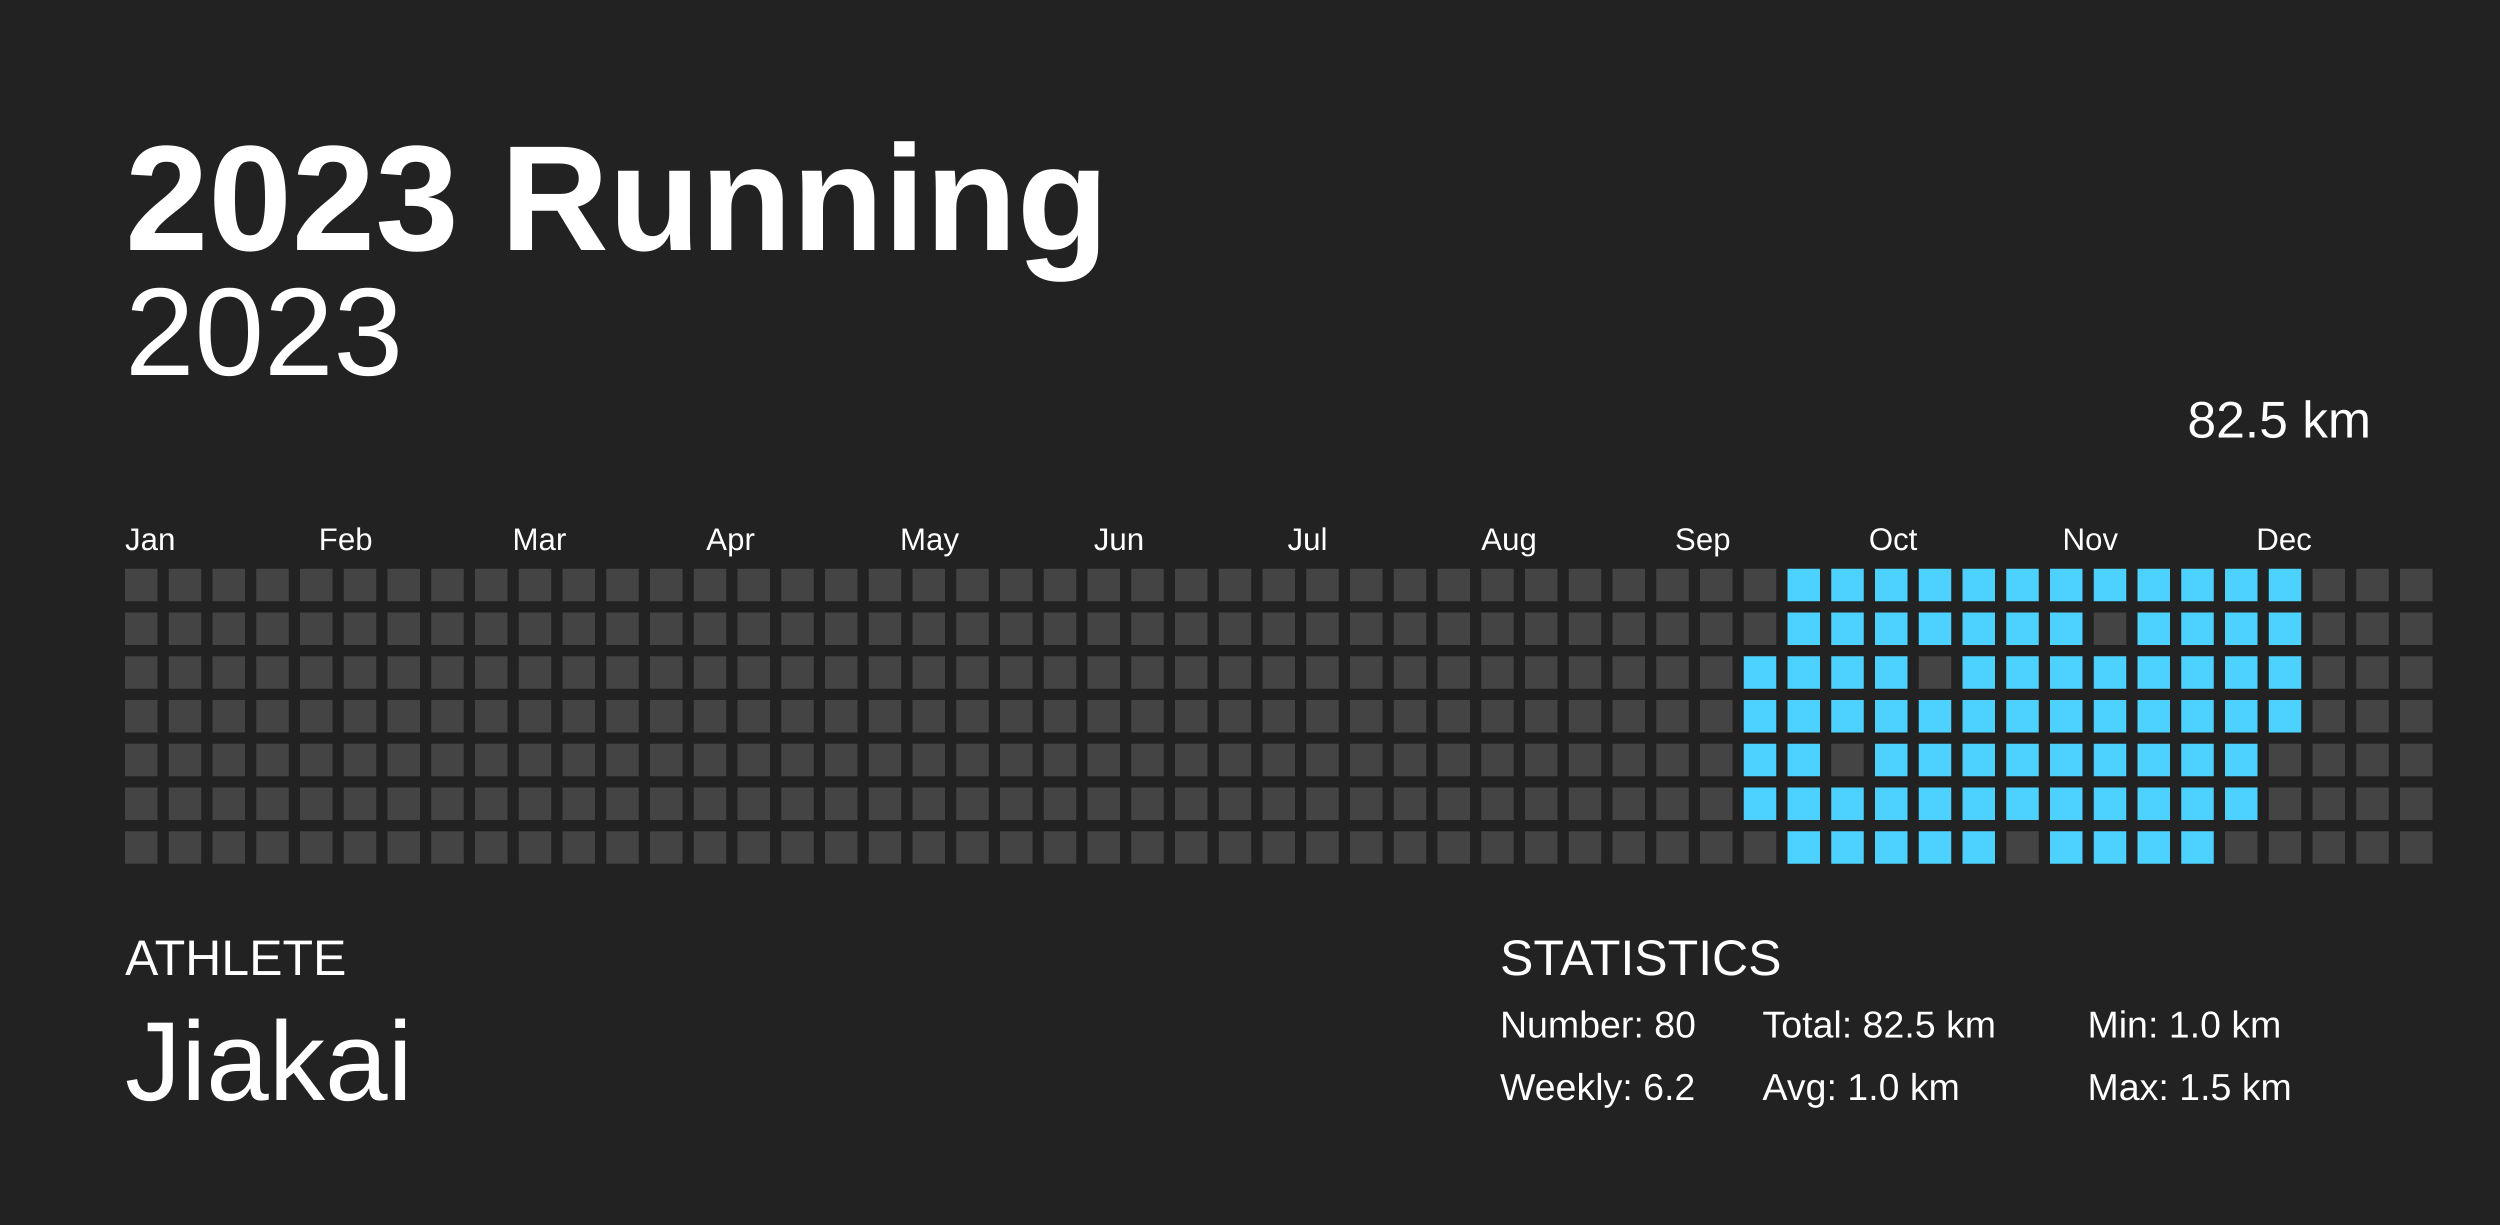
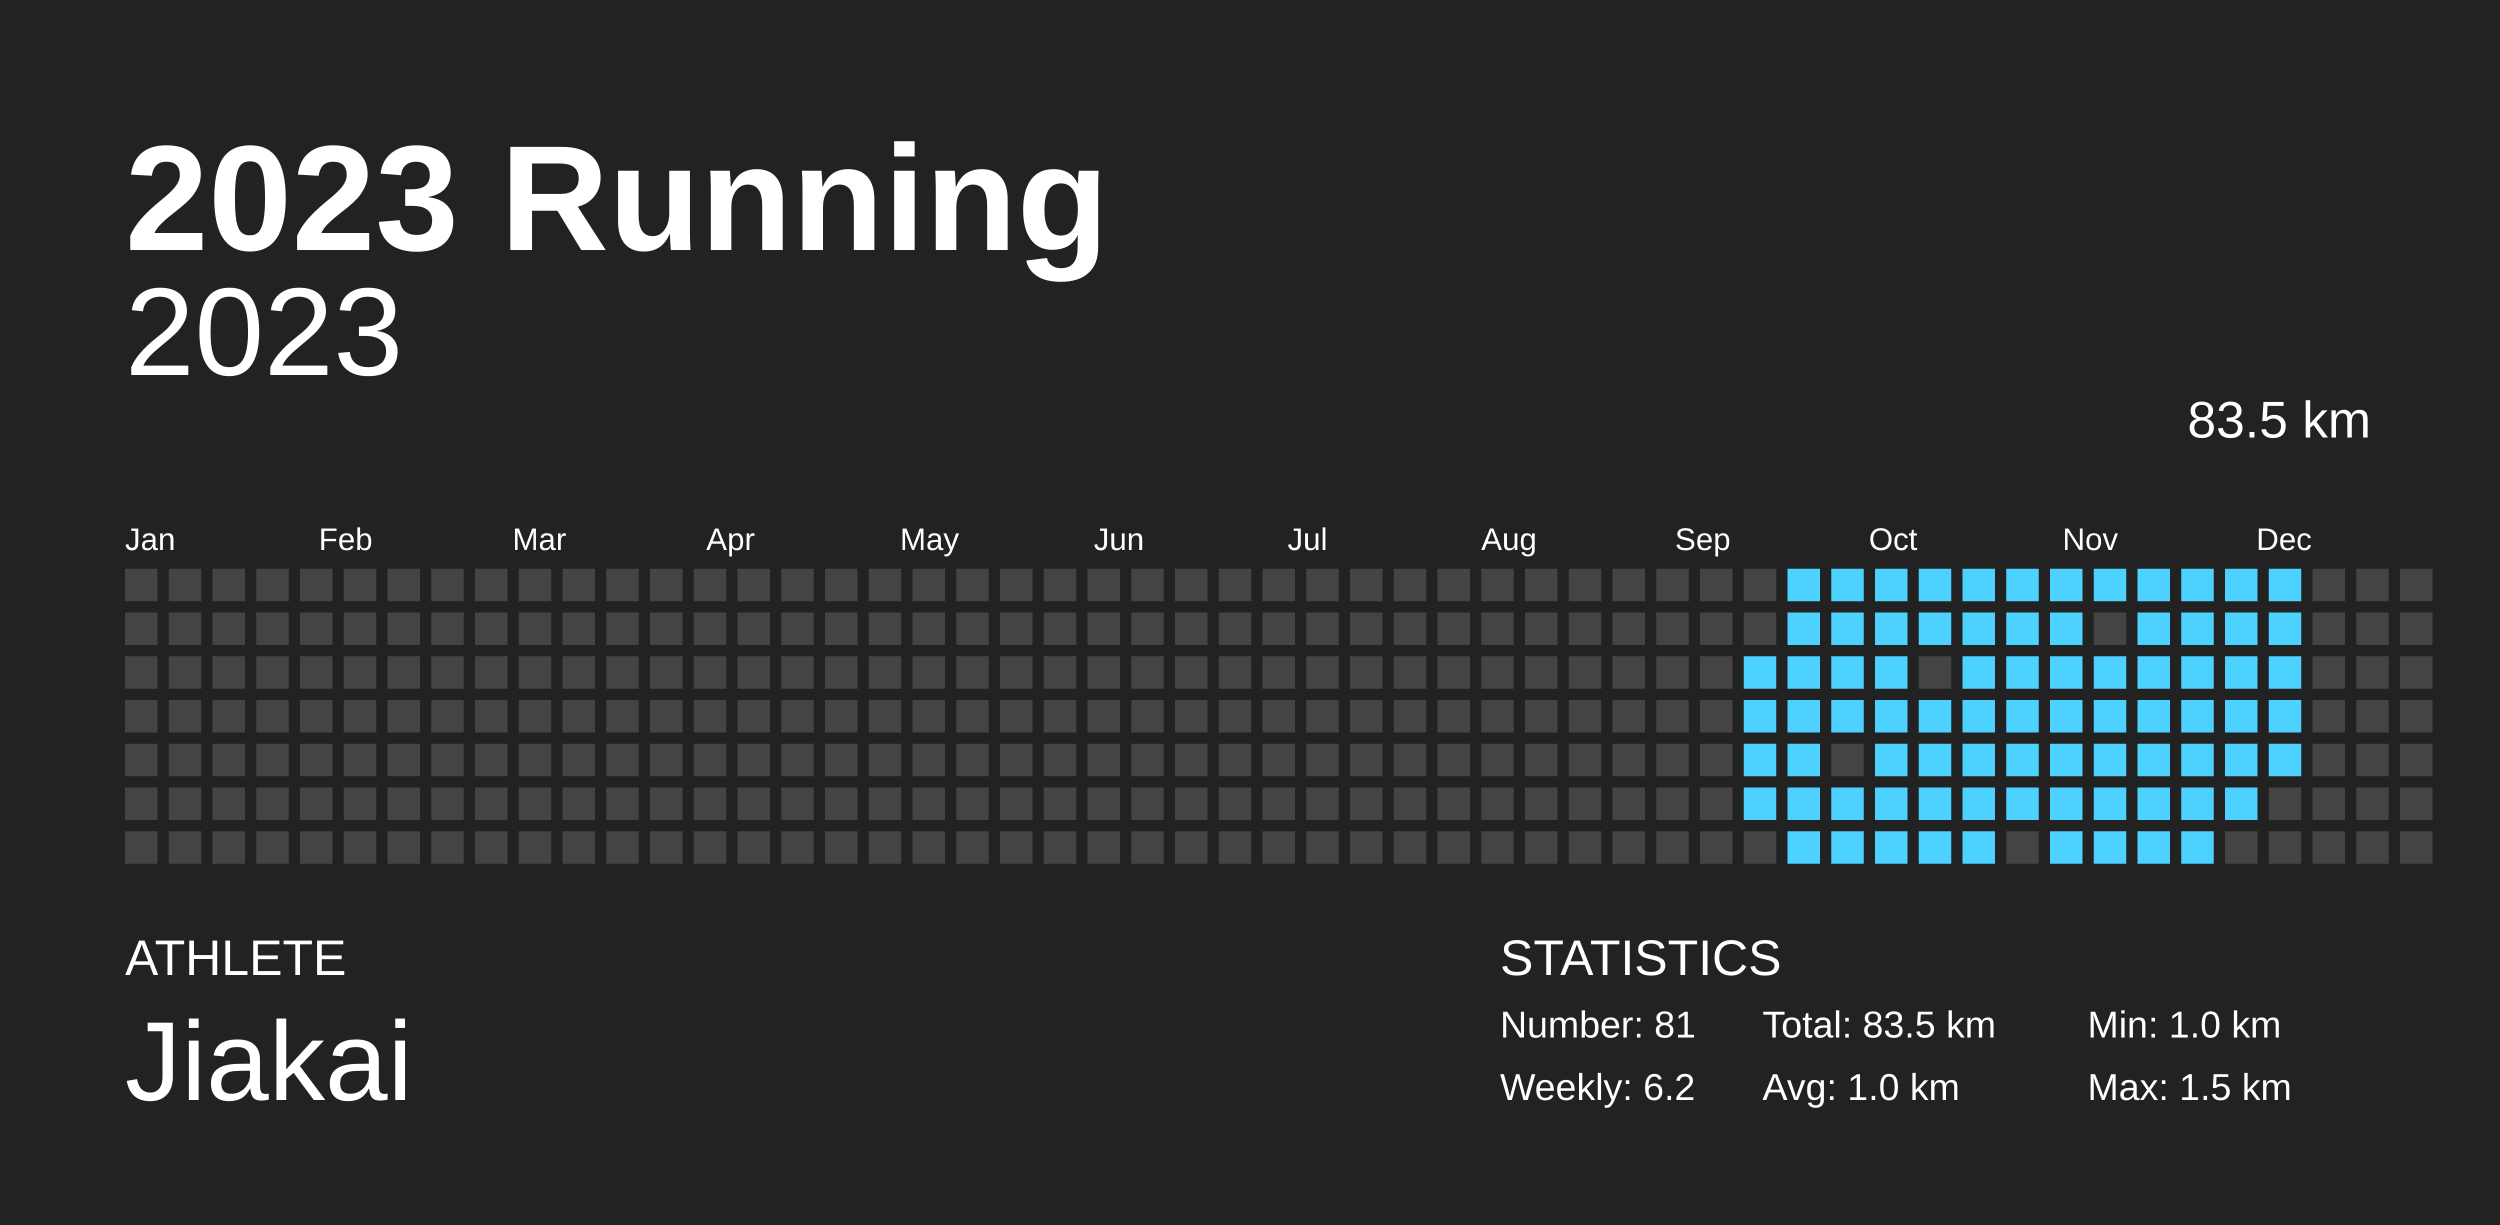
<svg xmlns="http://www.w3.org/2000/svg" baseProfile="full" height="98mm" version="1.1" viewBox="0,0,200,98" width="200mm">
  <defs />
  <rect fill="#222222" height="98" width="200" x="0" y="0" />
  <text fill="#FFFFFF" style="font-size:12px; font-family:Arial; font-weight:bold;" x="10" y="20">2023 Running</text>
  <text fill="#FFFFFF" style="font-size:4px; font-family:Arial" x="10" y="78">ATHLETE</text>
  <text fill="#FFFFFF" style="font-size:9px; font-family:Arial" x="10" y="88">Jiakai</text>
  <text fill="#FFFFFF" style="font-size:4px; font-family:Arial" x="120" y="78">STATISTICS</text>
-   <text fill="#FFFFFF" style="font-size:3px; font-family:Arial" x="120" y="83">Number: 80</text>
+   <text fill="#FFFFFF" style="font-size:3px; font-family:Arial" x="120" y="83">Number: 81</text>
  <text fill="#FFFFFF" style="font-size:3px; font-family:Arial" x="120" y="88">Weekly: 6.2</text>
-   <text fill="#FFFFFF" style="font-size:3px; font-family:Arial" x="141" y="83">Total: 82.5 km</text>
+   <text fill="#FFFFFF" style="font-size:3px; font-family:Arial" x="141" y="83">Total: 83.5 km</text>
  <text fill="#FFFFFF" style="font-size:3px; font-family:Arial" x="141" y="88">Avg: 1.0 km</text>
  <text fill="#FFFFFF" style="font-size:3px; font-family:Arial" x="167" y="83">Min: 1.0 km</text>
  <text fill="#FFFFFF" style="font-size:3px; font-family:Arial" x="167" y="88">Max: 1.5 km</text>
  <text alignment-baseline="hanging" fill="#FFFFFF" style="font-size:10.0px; font-family:Arial;" x="10" y="30">2023</text>
-   <text alignment-baseline="hanging" fill="#FFFFFF" style="font-size:4.125px; font-family:Arial;" x="175" y="35">82.5 km</text>
+   <text alignment-baseline="hanging" fill="#FFFFFF" style="font-size:4.125px; font-family:Arial;" x="175" y="35">83.5 km</text>
  <text fill="#FFFFFF" style="font-size:2.5px; font-family:Arial" x="10.0" y="44">Jan</text>
  <text fill="#FFFFFF" style="font-size:2.5px; font-family:Arial" x="25.5" y="44">Feb</text>
  <text fill="#FFFFFF" style="font-size:2.5px; font-family:Arial" x="41.0" y="44">Mar</text>
  <text fill="#FFFFFF" style="font-size:2.5px; font-family:Arial" x="56.5" y="44">Apr</text>
  <text fill="#FFFFFF" style="font-size:2.5px; font-family:Arial" x="72.0" y="44">May</text>
  <text fill="#FFFFFF" style="font-size:2.5px; font-family:Arial" x="87.5" y="44">Jun</text>
  <text fill="#FFFFFF" style="font-size:2.5px; font-family:Arial" x="103.0" y="44">Jul</text>
  <text fill="#FFFFFF" style="font-size:2.5px; font-family:Arial" x="118.5" y="44">Aug</text>
  <text fill="#FFFFFF" style="font-size:2.5px; font-family:Arial" x="134.0" y="44">Sep</text>
  <text fill="#FFFFFF" style="font-size:2.5px; font-family:Arial" x="149.5" y="44">Oct</text>
  <text fill="#FFFFFF" style="font-size:2.5px; font-family:Arial" x="165.0" y="44">Nov</text>
  <text fill="#FFFFFF" style="font-size:2.5px; font-family:Arial" x="180.5" y="44">Dec</text>
  <rect fill="#444444" height="2.6" width="2.6" x="10.0" y="45.5" />
  <rect fill="#444444" height="2.6" width="2.6" x="10.0" y="49.0" />
  <rect fill="#444444" height="2.6" width="2.6" x="10.0" y="52.5" />
  <rect fill="#444444" height="2.6" width="2.6" x="10.0" y="56.0" />
  <rect fill="#444444" height="2.6" width="2.6" x="10.0" y="59.5" />
  <rect fill="#444444" height="2.6" width="2.6" x="10.0" y="63.0" />
  <rect fill="#444444" height="2.6" width="2.6" x="10.0" y="66.5" />
  <rect fill="#444444" height="2.6" width="2.6" x="13.5" y="45.5" />
  <rect fill="#444444" height="2.6" width="2.6" x="13.5" y="49.0" />
  <rect fill="#444444" height="2.6" width="2.6" x="13.5" y="52.5" />
  <rect fill="#444444" height="2.6" width="2.6" x="13.5" y="56.0" />
  <rect fill="#444444" height="2.6" width="2.6" x="13.5" y="59.5" />
  <rect fill="#444444" height="2.6" width="2.6" x="13.5" y="63.0" />
  <rect fill="#444444" height="2.6" width="2.6" x="13.5" y="66.5" />
  <rect fill="#444444" height="2.6" width="2.6" x="17.0" y="45.5" />
  <rect fill="#444444" height="2.6" width="2.6" x="17.0" y="49.0" />
  <rect fill="#444444" height="2.6" width="2.6" x="17.0" y="52.5" />
  <rect fill="#444444" height="2.6" width="2.6" x="17.0" y="56.0" />
  <rect fill="#444444" height="2.6" width="2.6" x="17.0" y="59.5" />
  <rect fill="#444444" height="2.6" width="2.6" x="17.0" y="63.0" />
  <rect fill="#444444" height="2.6" width="2.6" x="17.0" y="66.5" />
  <rect fill="#444444" height="2.6" width="2.6" x="20.5" y="45.5" />
  <rect fill="#444444" height="2.6" width="2.6" x="20.5" y="49.0" />
  <rect fill="#444444" height="2.6" width="2.6" x="20.5" y="52.5" />
  <rect fill="#444444" height="2.6" width="2.6" x="20.5" y="56.0" />
  <rect fill="#444444" height="2.6" width="2.6" x="20.5" y="59.5" />
  <rect fill="#444444" height="2.6" width="2.6" x="20.5" y="63.0" />
  <rect fill="#444444" height="2.6" width="2.6" x="20.5" y="66.5" />
  <rect fill="#444444" height="2.6" width="2.6" x="24.0" y="45.5" />
  <rect fill="#444444" height="2.6" width="2.6" x="24.0" y="49.0" />
  <rect fill="#444444" height="2.6" width="2.6" x="24.0" y="52.5" />
  <rect fill="#444444" height="2.6" width="2.6" x="24.0" y="56.0" />
  <rect fill="#444444" height="2.6" width="2.6" x="24.0" y="59.5" />
  <rect fill="#444444" height="2.6" width="2.6" x="24.0" y="63.0" />
  <rect fill="#444444" height="2.6" width="2.6" x="24.0" y="66.5" />
  <rect fill="#444444" height="2.6" width="2.6" x="27.5" y="45.5" />
  <rect fill="#444444" height="2.6" width="2.6" x="27.5" y="49.0" />
  <rect fill="#444444" height="2.6" width="2.6" x="27.5" y="52.5" />
  <rect fill="#444444" height="2.6" width="2.6" x="27.5" y="56.0" />
  <rect fill="#444444" height="2.6" width="2.6" x="27.5" y="59.5" />
  <rect fill="#444444" height="2.6" width="2.6" x="27.5" y="63.0" />
  <rect fill="#444444" height="2.6" width="2.6" x="27.5" y="66.5" />
  <rect fill="#444444" height="2.6" width="2.6" x="31.0" y="45.5" />
  <rect fill="#444444" height="2.6" width="2.6" x="31.0" y="49.0" />
  <rect fill="#444444" height="2.6" width="2.6" x="31.0" y="52.5" />
  <rect fill="#444444" height="2.6" width="2.6" x="31.0" y="56.0" />
  <rect fill="#444444" height="2.6" width="2.6" x="31.0" y="59.5" />
  <rect fill="#444444" height="2.6" width="2.6" x="31.0" y="63.0" />
  <rect fill="#444444" height="2.6" width="2.6" x="31.0" y="66.5" />
  <rect fill="#444444" height="2.6" width="2.6" x="34.5" y="45.5" />
  <rect fill="#444444" height="2.6" width="2.6" x="34.5" y="49.0" />
  <rect fill="#444444" height="2.6" width="2.6" x="34.5" y="52.5" />
  <rect fill="#444444" height="2.6" width="2.6" x="34.5" y="56.0" />
  <rect fill="#444444" height="2.6" width="2.6" x="34.5" y="59.5" />
  <rect fill="#444444" height="2.6" width="2.6" x="34.5" y="63.0" />
  <rect fill="#444444" height="2.6" width="2.6" x="34.5" y="66.5" />
  <rect fill="#444444" height="2.6" width="2.6" x="38.0" y="45.5" />
  <rect fill="#444444" height="2.6" width="2.6" x="38.0" y="49.0" />
  <rect fill="#444444" height="2.6" width="2.6" x="38.0" y="52.5" />
  <rect fill="#444444" height="2.6" width="2.6" x="38.0" y="56.0" />
  <rect fill="#444444" height="2.6" width="2.6" x="38.0" y="59.5" />
  <rect fill="#444444" height="2.6" width="2.6" x="38.0" y="63.0" />
  <rect fill="#444444" height="2.6" width="2.6" x="38.0" y="66.5" />
  <rect fill="#444444" height="2.6" width="2.6" x="41.5" y="45.5" />
  <rect fill="#444444" height="2.6" width="2.6" x="41.5" y="49.0" />
  <rect fill="#444444" height="2.6" width="2.6" x="41.5" y="52.5" />
  <rect fill="#444444" height="2.6" width="2.6" x="41.5" y="56.0" />
  <rect fill="#444444" height="2.6" width="2.6" x="41.5" y="59.5" />
  <rect fill="#444444" height="2.6" width="2.6" x="41.5" y="63.0" />
  <rect fill="#444444" height="2.6" width="2.6" x="41.5" y="66.5" />
  <rect fill="#444444" height="2.6" width="2.6" x="45.0" y="45.5" />
  <rect fill="#444444" height="2.6" width="2.6" x="45.0" y="49.0" />
  <rect fill="#444444" height="2.6" width="2.6" x="45.0" y="52.5" />
  <rect fill="#444444" height="2.6" width="2.6" x="45.0" y="56.0" />
  <rect fill="#444444" height="2.6" width="2.6" x="45.0" y="59.5" />
  <rect fill="#444444" height="2.6" width="2.6" x="45.0" y="63.0" />
  <rect fill="#444444" height="2.6" width="2.6" x="45.0" y="66.5" />
  <rect fill="#444444" height="2.6" width="2.6" x="48.5" y="45.5" />
  <rect fill="#444444" height="2.6" width="2.6" x="48.5" y="49.0" />
  <rect fill="#444444" height="2.6" width="2.6" x="48.5" y="52.5" />
  <rect fill="#444444" height="2.6" width="2.6" x="48.5" y="56.0" />
  <rect fill="#444444" height="2.6" width="2.6" x="48.5" y="59.5" />
  <rect fill="#444444" height="2.6" width="2.6" x="48.5" y="63.0" />
  <rect fill="#444444" height="2.6" width="2.6" x="48.5" y="66.5" />
  <rect fill="#444444" height="2.6" width="2.6" x="52.0" y="45.5" />
  <rect fill="#444444" height="2.6" width="2.6" x="52.0" y="49.0" />
  <rect fill="#444444" height="2.6" width="2.6" x="52.0" y="52.5" />
  <rect fill="#444444" height="2.6" width="2.6" x="52.0" y="56.0" />
  <rect fill="#444444" height="2.6" width="2.6" x="52.0" y="59.5" />
  <rect fill="#444444" height="2.6" width="2.6" x="52.0" y="63.0" />
  <rect fill="#444444" height="2.6" width="2.6" x="52.0" y="66.5" />
  <rect fill="#444444" height="2.6" width="2.6" x="55.5" y="45.5" />
  <rect fill="#444444" height="2.6" width="2.6" x="55.5" y="49.0" />
  <rect fill="#444444" height="2.6" width="2.6" x="55.5" y="52.5" />
  <rect fill="#444444" height="2.6" width="2.6" x="55.5" y="56.0" />
  <rect fill="#444444" height="2.6" width="2.6" x="55.5" y="59.5" />
  <rect fill="#444444" height="2.6" width="2.6" x="55.5" y="63.0" />
  <rect fill="#444444" height="2.6" width="2.6" x="55.5" y="66.5" />
  <rect fill="#444444" height="2.6" width="2.6" x="59.0" y="45.5" />
  <rect fill="#444444" height="2.6" width="2.6" x="59.0" y="49.0" />
  <rect fill="#444444" height="2.6" width="2.6" x="59.0" y="52.5" />
  <rect fill="#444444" height="2.6" width="2.6" x="59.0" y="56.0" />
  <rect fill="#444444" height="2.6" width="2.6" x="59.0" y="59.5" />
  <rect fill="#444444" height="2.6" width="2.6" x="59.0" y="63.0" />
  <rect fill="#444444" height="2.6" width="2.6" x="59.0" y="66.5" />
  <rect fill="#444444" height="2.6" width="2.6" x="62.5" y="45.5" />
  <rect fill="#444444" height="2.6" width="2.6" x="62.5" y="49.0" />
  <rect fill="#444444" height="2.6" width="2.6" x="62.5" y="52.5" />
  <rect fill="#444444" height="2.6" width="2.6" x="62.5" y="56.0" />
  <rect fill="#444444" height="2.6" width="2.6" x="62.5" y="59.5" />
  <rect fill="#444444" height="2.6" width="2.6" x="62.5" y="63.0" />
  <rect fill="#444444" height="2.6" width="2.6" x="62.5" y="66.5" />
  <rect fill="#444444" height="2.6" width="2.6" x="66.0" y="45.5" />
  <rect fill="#444444" height="2.6" width="2.6" x="66.0" y="49.0" />
  <rect fill="#444444" height="2.6" width="2.6" x="66.0" y="52.5" />
  <rect fill="#444444" height="2.6" width="2.6" x="66.0" y="56.0" />
  <rect fill="#444444" height="2.6" width="2.6" x="66.0" y="59.5" />
  <rect fill="#444444" height="2.6" width="2.6" x="66.0" y="63.0" />
  <rect fill="#444444" height="2.6" width="2.6" x="66.0" y="66.5" />
  <rect fill="#444444" height="2.6" width="2.6" x="69.5" y="45.5" />
  <rect fill="#444444" height="2.6" width="2.6" x="69.5" y="49.0" />
  <rect fill="#444444" height="2.6" width="2.6" x="69.5" y="52.5" />
  <rect fill="#444444" height="2.6" width="2.6" x="69.5" y="56.0" />
  <rect fill="#444444" height="2.6" width="2.6" x="69.5" y="59.5" />
  <rect fill="#444444" height="2.6" width="2.6" x="69.5" y="63.0" />
  <rect fill="#444444" height="2.6" width="2.6" x="69.5" y="66.5" />
  <rect fill="#444444" height="2.6" width="2.6" x="73.0" y="45.5" />
  <rect fill="#444444" height="2.6" width="2.6" x="73.0" y="49.0" />
  <rect fill="#444444" height="2.6" width="2.6" x="73.0" y="52.5" />
  <rect fill="#444444" height="2.6" width="2.6" x="73.0" y="56.0" />
  <rect fill="#444444" height="2.6" width="2.6" x="73.0" y="59.5" />
  <rect fill="#444444" height="2.6" width="2.6" x="73.0" y="63.0" />
  <rect fill="#444444" height="2.6" width="2.6" x="73.0" y="66.5" />
  <rect fill="#444444" height="2.6" width="2.6" x="76.5" y="45.5" />
  <rect fill="#444444" height="2.6" width="2.6" x="76.5" y="49.0" />
  <rect fill="#444444" height="2.6" width="2.6" x="76.5" y="52.5" />
  <rect fill="#444444" height="2.6" width="2.6" x="76.5" y="56.0" />
  <rect fill="#444444" height="2.6" width="2.6" x="76.5" y="59.5" />
  <rect fill="#444444" height="2.6" width="2.6" x="76.5" y="63.0" />
  <rect fill="#444444" height="2.6" width="2.6" x="76.5" y="66.5" />
  <rect fill="#444444" height="2.6" width="2.6" x="80.0" y="45.5" />
  <rect fill="#444444" height="2.6" width="2.6" x="80.0" y="49.0" />
  <rect fill="#444444" height="2.6" width="2.6" x="80.0" y="52.5" />
  <rect fill="#444444" height="2.6" width="2.6" x="80.0" y="56.0" />
  <rect fill="#444444" height="2.6" width="2.6" x="80.0" y="59.5" />
  <rect fill="#444444" height="2.6" width="2.6" x="80.0" y="63.0" />
  <rect fill="#444444" height="2.6" width="2.6" x="80.0" y="66.5" />
  <rect fill="#444444" height="2.6" width="2.6" x="83.5" y="45.5" />
  <rect fill="#444444" height="2.6" width="2.6" x="83.5" y="49.0" />
  <rect fill="#444444" height="2.6" width="2.6" x="83.5" y="52.5" />
  <rect fill="#444444" height="2.6" width="2.6" x="83.5" y="56.0" />
  <rect fill="#444444" height="2.6" width="2.6" x="83.5" y="59.5" />
  <rect fill="#444444" height="2.6" width="2.6" x="83.5" y="63.0" />
  <rect fill="#444444" height="2.6" width="2.6" x="83.5" y="66.5" />
  <rect fill="#444444" height="2.6" width="2.6" x="87.0" y="45.5" />
  <rect fill="#444444" height="2.6" width="2.6" x="87.0" y="49.0" />
  <rect fill="#444444" height="2.6" width="2.6" x="87.0" y="52.5" />
  <rect fill="#444444" height="2.6" width="2.6" x="87.0" y="56.0" />
  <rect fill="#444444" height="2.6" width="2.6" x="87.0" y="59.5" />
  <rect fill="#444444" height="2.6" width="2.6" x="87.0" y="63.0" />
  <rect fill="#444444" height="2.6" width="2.6" x="87.0" y="66.5" />
  <rect fill="#444444" height="2.6" width="2.6" x="90.5" y="45.5" />
  <rect fill="#444444" height="2.6" width="2.6" x="90.5" y="49.0" />
  <rect fill="#444444" height="2.6" width="2.6" x="90.5" y="52.5" />
  <rect fill="#444444" height="2.6" width="2.6" x="90.5" y="56.0" />
  <rect fill="#444444" height="2.6" width="2.6" x="90.5" y="59.5" />
  <rect fill="#444444" height="2.6" width="2.6" x="90.5" y="63.0" />
  <rect fill="#444444" height="2.6" width="2.6" x="90.5" y="66.5" />
  <rect fill="#444444" height="2.6" width="2.6" x="94.0" y="45.5" />
  <rect fill="#444444" height="2.6" width="2.6" x="94.0" y="49.0" />
  <rect fill="#444444" height="2.6" width="2.6" x="94.0" y="52.5" />
  <rect fill="#444444" height="2.6" width="2.6" x="94.0" y="56.0" />
  <rect fill="#444444" height="2.6" width="2.6" x="94.0" y="59.5" />
  <rect fill="#444444" height="2.6" width="2.6" x="94.0" y="63.0" />
  <rect fill="#444444" height="2.6" width="2.6" x="94.0" y="66.5" />
  <rect fill="#444444" height="2.6" width="2.6" x="97.5" y="45.5" />
  <rect fill="#444444" height="2.6" width="2.6" x="97.5" y="49.0" />
  <rect fill="#444444" height="2.6" width="2.6" x="97.5" y="52.5" />
  <rect fill="#444444" height="2.6" width="2.6" x="97.5" y="56.0" />
  <rect fill="#444444" height="2.6" width="2.6" x="97.5" y="59.5" />
  <rect fill="#444444" height="2.6" width="2.6" x="97.5" y="63.0" />
  <rect fill="#444444" height="2.6" width="2.6" x="97.5" y="66.5" />
  <rect fill="#444444" height="2.6" width="2.6" x="101.0" y="45.5" />
  <rect fill="#444444" height="2.6" width="2.6" x="101.0" y="49.0" />
  <rect fill="#444444" height="2.6" width="2.6" x="101.0" y="52.5" />
  <rect fill="#444444" height="2.6" width="2.6" x="101.0" y="56.0" />
  <rect fill="#444444" height="2.6" width="2.6" x="101.0" y="59.5" />
  <rect fill="#444444" height="2.6" width="2.6" x="101.0" y="63.0" />
  <rect fill="#444444" height="2.6" width="2.6" x="101.0" y="66.5" />
  <rect fill="#444444" height="2.6" width="2.6" x="104.5" y="45.5" />
  <rect fill="#444444" height="2.6" width="2.6" x="104.5" y="49.0" />
  <rect fill="#444444" height="2.6" width="2.6" x="104.5" y="52.5" />
  <rect fill="#444444" height="2.6" width="2.6" x="104.5" y="56.0" />
  <rect fill="#444444" height="2.6" width="2.6" x="104.5" y="59.5" />
  <rect fill="#444444" height="2.6" width="2.6" x="104.5" y="63.0" />
  <rect fill="#444444" height="2.6" width="2.6" x="104.5" y="66.5" />
  <rect fill="#444444" height="2.6" width="2.6" x="108.0" y="45.5" />
  <rect fill="#444444" height="2.6" width="2.6" x="108.0" y="49.0" />
  <rect fill="#444444" height="2.6" width="2.6" x="108.0" y="52.5" />
  <rect fill="#444444" height="2.6" width="2.6" x="108.0" y="56.0" />
  <rect fill="#444444" height="2.6" width="2.6" x="108.0" y="59.5" />
  <rect fill="#444444" height="2.6" width="2.6" x="108.0" y="63.0" />
  <rect fill="#444444" height="2.6" width="2.6" x="108.0" y="66.5" />
  <rect fill="#444444" height="2.6" width="2.6" x="111.5" y="45.5" />
  <rect fill="#444444" height="2.6" width="2.6" x="111.5" y="49.0" />
  <rect fill="#444444" height="2.6" width="2.6" x="111.5" y="52.5" />
  <rect fill="#444444" height="2.6" width="2.6" x="111.5" y="56.0" />
  <rect fill="#444444" height="2.6" width="2.6" x="111.5" y="59.5" />
  <rect fill="#444444" height="2.6" width="2.6" x="111.5" y="63.0" />
  <rect fill="#444444" height="2.6" width="2.6" x="111.5" y="66.5" />
  <rect fill="#444444" height="2.6" width="2.6" x="115.0" y="45.5" />
  <rect fill="#444444" height="2.6" width="2.6" x="115.0" y="49.0" />
  <rect fill="#444444" height="2.6" width="2.6" x="115.0" y="52.5" />
  <rect fill="#444444" height="2.6" width="2.6" x="115.0" y="56.0" />
  <rect fill="#444444" height="2.6" width="2.6" x="115.0" y="59.5" />
  <rect fill="#444444" height="2.6" width="2.6" x="115.0" y="63.0" />
  <rect fill="#444444" height="2.6" width="2.6" x="115.0" y="66.5" />
  <rect fill="#444444" height="2.6" width="2.6" x="118.5" y="45.5" />
  <rect fill="#444444" height="2.6" width="2.6" x="118.5" y="49.0" />
  <rect fill="#444444" height="2.6" width="2.6" x="118.5" y="52.5" />
  <rect fill="#444444" height="2.6" width="2.6" x="118.5" y="56.0" />
  <rect fill="#444444" height="2.6" width="2.6" x="118.5" y="59.5" />
  <rect fill="#444444" height="2.6" width="2.6" x="118.5" y="63.0" />
  <rect fill="#444444" height="2.6" width="2.6" x="118.5" y="66.5" />
  <rect fill="#444444" height="2.6" width="2.6" x="122.0" y="45.5" />
  <rect fill="#444444" height="2.6" width="2.6" x="122.0" y="49.0" />
  <rect fill="#444444" height="2.6" width="2.6" x="122.0" y="52.5" />
  <rect fill="#444444" height="2.6" width="2.6" x="122.0" y="56.0" />
  <rect fill="#444444" height="2.6" width="2.6" x="122.0" y="59.5" />
  <rect fill="#444444" height="2.6" width="2.6" x="122.0" y="63.0" />
  <rect fill="#444444" height="2.6" width="2.6" x="122.0" y="66.5" />
  <rect fill="#444444" height="2.6" width="2.6" x="125.5" y="45.5" />
  <rect fill="#444444" height="2.6" width="2.6" x="125.5" y="49.0" />
  <rect fill="#444444" height="2.6" width="2.6" x="125.5" y="52.5" />
  <rect fill="#444444" height="2.6" width="2.6" x="125.5" y="56.0" />
  <rect fill="#444444" height="2.6" width="2.6" x="125.5" y="59.5" />
  <rect fill="#444444" height="2.6" width="2.6" x="125.5" y="63.0" />
  <rect fill="#444444" height="2.6" width="2.6" x="125.5" y="66.5" />
  <rect fill="#444444" height="2.6" width="2.6" x="129.0" y="45.5" />
  <rect fill="#444444" height="2.6" width="2.6" x="129.0" y="49.0" />
  <rect fill="#444444" height="2.6" width="2.6" x="129.0" y="52.5" />
  <rect fill="#444444" height="2.6" width="2.6" x="129.0" y="56.0" />
  <rect fill="#444444" height="2.6" width="2.6" x="129.0" y="59.5" />
  <rect fill="#444444" height="2.6" width="2.6" x="129.0" y="63.0" />
  <rect fill="#444444" height="2.6" width="2.6" x="129.0" y="66.5" />
  <rect fill="#444444" height="2.6" width="2.6" x="132.5" y="45.5" />
  <rect fill="#444444" height="2.6" width="2.6" x="132.5" y="49.0" />
  <rect fill="#444444" height="2.6" width="2.6" x="132.5" y="52.5" />
  <rect fill="#444444" height="2.6" width="2.6" x="132.5" y="56.0" />
  <rect fill="#444444" height="2.6" width="2.6" x="132.5" y="59.5" />
  <rect fill="#444444" height="2.6" width="2.6" x="132.5" y="63.0" />
  <rect fill="#444444" height="2.6" width="2.6" x="132.5" y="66.5" />
  <rect fill="#444444" height="2.6" width="2.6" x="136.0" y="45.5" />
  <rect fill="#444444" height="2.6" width="2.6" x="136.0" y="49.0" />
  <rect fill="#444444" height="2.6" width="2.6" x="136.0" y="52.5" />
  <rect fill="#444444" height="2.6" width="2.6" x="136.0" y="56.0" />
  <rect fill="#444444" height="2.6" width="2.6" x="136.0" y="59.5" />
  <rect fill="#444444" height="2.6" width="2.6" x="136.0" y="63.0" />
  <rect fill="#444444" height="2.6" width="2.6" x="136.0" y="66.5" />
  <rect fill="#444444" height="2.6" width="2.6" x="139.5" y="45.5" />
  <rect fill="#444444" height="2.6" width="2.6" x="139.5" y="49.0" />
  <rect fill="#4dd2ff" height="2.6" width="2.6" x="139.5" y="52.5" />
  <rect fill="#4dd2ff" height="2.6" width="2.6" x="139.5" y="56.0" />
  <rect fill="#4dd2ff" height="2.6" width="2.6" x="139.5" y="59.5" />
  <rect fill="#4dd2ff" height="2.6" width="2.6" x="139.5" y="63.0" />
  <rect fill="#444444" height="2.6" width="2.6" x="139.5" y="66.5" />
  <rect fill="#4dd2ff" height="2.6" width="2.6" x="143.0" y="45.5" />
  <rect fill="#4dd2ff" height="2.6" width="2.6" x="143.0" y="49.0" />
  <rect fill="#4dd2ff" height="2.6" width="2.6" x="143.0" y="52.5" />
  <rect fill="#4dd2ff" height="2.6" width="2.6" x="143.0" y="56.0" />
  <rect fill="#4dd2ff" height="2.6" width="2.6" x="143.0" y="59.5" />
  <rect fill="#4dd2ff" height="2.6" width="2.6" x="143.0" y="63.0" />
  <rect fill="#4dd2ff" height="2.6" width="2.6" x="143.0" y="66.5" />
  <rect fill="#4dd2ff" height="2.6" width="2.6" x="146.5" y="45.5" />
  <rect fill="#4dd2ff" height="2.6" width="2.6" x="146.5" y="49.0" />
  <rect fill="#4dd2ff" height="2.6" width="2.6" x="146.5" y="52.5" />
  <rect fill="#4dd2ff" height="2.6" width="2.6" x="146.5" y="56.0" />
  <rect fill="#444444" height="2.6" width="2.6" x="146.5" y="59.5" />
  <rect fill="#4dd2ff" height="2.6" width="2.6" x="146.5" y="63.0" />
  <rect fill="#4dd2ff" height="2.6" width="2.6" x="146.5" y="66.5" />
  <rect fill="#4dd2ff" height="2.6" width="2.6" x="150.0" y="45.5" />
  <rect fill="#4dd2ff" height="2.6" width="2.6" x="150.0" y="49.0" />
  <rect fill="#4dd2ff" height="2.6" width="2.6" x="150.0" y="52.5" />
  <rect fill="#4dd2ff" height="2.6" width="2.6" x="150.0" y="56.0" />
  <rect fill="#4dd2ff" height="2.6" width="2.6" x="150.0" y="59.5" />
  <rect fill="#4dd2ff" height="2.6" width="2.6" x="150.0" y="63.0" />
  <rect fill="#4dd2ff" height="2.6" width="2.6" x="150.0" y="66.5" />
  <rect fill="#4dd2ff" height="2.6" width="2.6" x="153.5" y="45.5" />
  <rect fill="#4dd2ff" height="2.6" width="2.6" x="153.5" y="49.0" />
  <rect fill="#444444" height="2.6" width="2.6" x="153.5" y="52.5" />
  <rect fill="#4dd2ff" height="2.6" width="2.6" x="153.5" y="56.0" />
  <rect fill="#4dd2ff" height="2.6" width="2.6" x="153.5" y="59.5" />
  <rect fill="#4dd2ff" height="2.6" width="2.6" x="153.5" y="63.0" />
  <rect fill="#4dd2ff" height="2.6" width="2.6" x="153.5" y="66.5" />
  <rect fill="#4dd2ff" height="2.6" width="2.6" x="157.0" y="45.5" />
  <rect fill="#4dd2ff" height="2.6" width="2.6" x="157.0" y="49.0" />
  <rect fill="#4dd2ff" height="2.6" width="2.6" x="157.0" y="52.5" />
  <rect fill="#4dd2ff" height="2.6" width="2.6" x="157.0" y="56.0" />
  <rect fill="#4dd2ff" height="2.6" width="2.6" x="157.0" y="59.5" />
  <rect fill="#4dd2ff" height="2.6" width="2.6" x="157.0" y="63.0" />
  <rect fill="#4dd2ff" height="2.6" width="2.6" x="157.0" y="66.5" />
  <rect fill="#4dd2ff" height="2.6" width="2.6" x="160.5" y="45.5" />
  <rect fill="#4dd2ff" height="2.6" width="2.6" x="160.5" y="49.0" />
  <rect fill="#4dd2ff" height="2.6" width="2.6" x="160.5" y="52.5" />
  <rect fill="#4dd2ff" height="2.6" width="2.6" x="160.5" y="56.0" />
  <rect fill="#4dd2ff" height="2.6" width="2.6" x="160.5" y="59.5" />
  <rect fill="#4dd2ff" height="2.6" width="2.6" x="160.5" y="63.0" />
  <rect fill="#444444" height="2.6" width="2.6" x="160.5" y="66.5" />
  <rect fill="#4dd2ff" height="2.6" width="2.6" x="164.0" y="45.5" />
  <rect fill="#4dd2ff" height="2.6" width="2.6" x="164.0" y="49.0" />
  <rect fill="#4dd2ff" height="2.6" width="2.6" x="164.0" y="52.5" />
  <rect fill="#4dd2ff" height="2.6" width="2.6" x="164.0" y="56.0" />
  <rect fill="#4dd2ff" height="2.6" width="2.6" x="164.0" y="59.5" />
  <rect fill="#4dd2ff" height="2.6" width="2.6" x="164.0" y="63.0" />
  <rect fill="#4dd2ff" height="2.6" width="2.6" x="164.0" y="66.5" />
  <rect fill="#4dd2ff" height="2.6" width="2.6" x="167.5" y="45.5" />
  <rect fill="#444444" height="2.6" width="2.6" x="167.5" y="49.0" />
  <rect fill="#4dd2ff" height="2.6" width="2.6" x="167.5" y="52.5" />
  <rect fill="#4dd2ff" height="2.6" width="2.6" x="167.5" y="56.0" />
  <rect fill="#4dd2ff" height="2.6" width="2.6" x="167.5" y="59.5" />
  <rect fill="#4dd2ff" height="2.6" width="2.6" x="167.5" y="63.0" />
  <rect fill="#4dd2ff" height="2.6" width="2.6" x="167.5" y="66.5" />
  <rect fill="#4dd2ff" height="2.6" width="2.6" x="171.0" y="45.5" />
  <rect fill="#4dd2ff" height="2.6" width="2.6" x="171.0" y="49.0" />
  <rect fill="#4dd2ff" height="2.6" width="2.6" x="171.0" y="52.5" />
  <rect fill="#4dd2ff" height="2.6" width="2.6" x="171.0" y="56.0" />
  <rect fill="#4dd2ff" height="2.6" width="2.6" x="171.0" y="59.5" />
  <rect fill="#4dd2ff" height="2.6" width="2.6" x="171.0" y="63.0" />
  <rect fill="#4dd2ff" height="2.6" width="2.6" x="171.0" y="66.5" />
  <rect fill="#4dd2ff" height="2.6" width="2.6" x="174.5" y="45.5" />
  <rect fill="#4dd2ff" height="2.6" width="2.6" x="174.5" y="49.0" />
  <rect fill="#4dd2ff" height="2.6" width="2.6" x="174.5" y="52.5" />
  <rect fill="#4dd2ff" height="2.6" width="2.6" x="174.5" y="56.0" />
  <rect fill="#4dd2ff" height="2.6" width="2.6" x="174.5" y="59.5" />
  <rect fill="#4dd2ff" height="2.6" width="2.6" x="174.5" y="63.0" />
  <rect fill="#4dd2ff" height="2.6" width="2.6" x="174.5" y="66.5" />
  <rect fill="#4dd2ff" height="2.6" width="2.6" x="178.0" y="45.5" />
  <rect fill="#4dd2ff" height="2.6" width="2.6" x="178.0" y="49.0" />
  <rect fill="#4dd2ff" height="2.6" width="2.6" x="178.0" y="52.5" />
  <rect fill="#4dd2ff" height="2.6" width="2.6" x="178.0" y="56.0" />
  <rect fill="#4dd2ff" height="2.6" width="2.6" x="178.0" y="59.5" />
  <rect fill="#4dd2ff" height="2.6" width="2.6" x="178.0" y="63.0" />
  <rect fill="#444444" height="2.6" width="2.6" x="178.0" y="66.5" />
  <rect fill="#4dd2ff" height="2.6" width="2.6" x="181.5" y="45.5" />
  <rect fill="#4dd2ff" height="2.6" width="2.6" x="181.5" y="49.0" />
  <rect fill="#4dd2ff" height="2.6" width="2.6" x="181.5" y="52.5" />
  <rect fill="#4dd2ff" height="2.6" width="2.6" x="181.5" y="56.0" />
-   <rect fill="#444444" height="2.6" width="2.6" x="181.5" y="59.5" />
+   <rect fill="#4dd2ff" height="2.6" width="2.6" x="181.5" y="59.5" />
  <rect fill="#444444" height="2.6" width="2.6" x="181.5" y="63.0" />
  <rect fill="#444444" height="2.6" width="2.6" x="181.5" y="66.5" />
  <rect fill="#444444" height="2.6" width="2.6" x="185.0" y="45.5" />
  <rect fill="#444444" height="2.6" width="2.6" x="185.0" y="49.0" />
  <rect fill="#444444" height="2.6" width="2.6" x="185.0" y="52.5" />
  <rect fill="#444444" height="2.6" width="2.6" x="185.0" y="56.0" />
  <rect fill="#444444" height="2.6" width="2.6" x="185.0" y="59.5" />
  <rect fill="#444444" height="2.6" width="2.6" x="185.0" y="63.0" />
  <rect fill="#444444" height="2.6" width="2.6" x="185.0" y="66.5" />
  <rect fill="#444444" height="2.6" width="2.6" x="188.5" y="45.5" />
  <rect fill="#444444" height="2.6" width="2.6" x="188.5" y="49.0" />
  <rect fill="#444444" height="2.6" width="2.6" x="188.5" y="52.5" />
  <rect fill="#444444" height="2.6" width="2.6" x="188.5" y="56.0" />
  <rect fill="#444444" height="2.6" width="2.6" x="188.5" y="59.5" />
  <rect fill="#444444" height="2.6" width="2.6" x="188.5" y="63.0" />
  <rect fill="#444444" height="2.6" width="2.6" x="188.5" y="66.5" />
  <rect fill="#444444" height="2.6" width="2.6" x="192.0" y="45.5" />
  <rect fill="#444444" height="2.6" width="2.6" x="192.0" y="49.0" />
  <rect fill="#444444" height="2.6" width="2.6" x="192.0" y="52.5" />
  <rect fill="#444444" height="2.6" width="2.6" x="192.0" y="56.0" />
  <rect fill="#444444" height="2.6" width="2.6" x="192.0" y="59.5" />
  <rect fill="#444444" height="2.6" width="2.6" x="192.0" y="63.0" />
  <rect fill="#444444" height="2.6" width="2.6" x="192.0" y="66.5" />
</svg>
